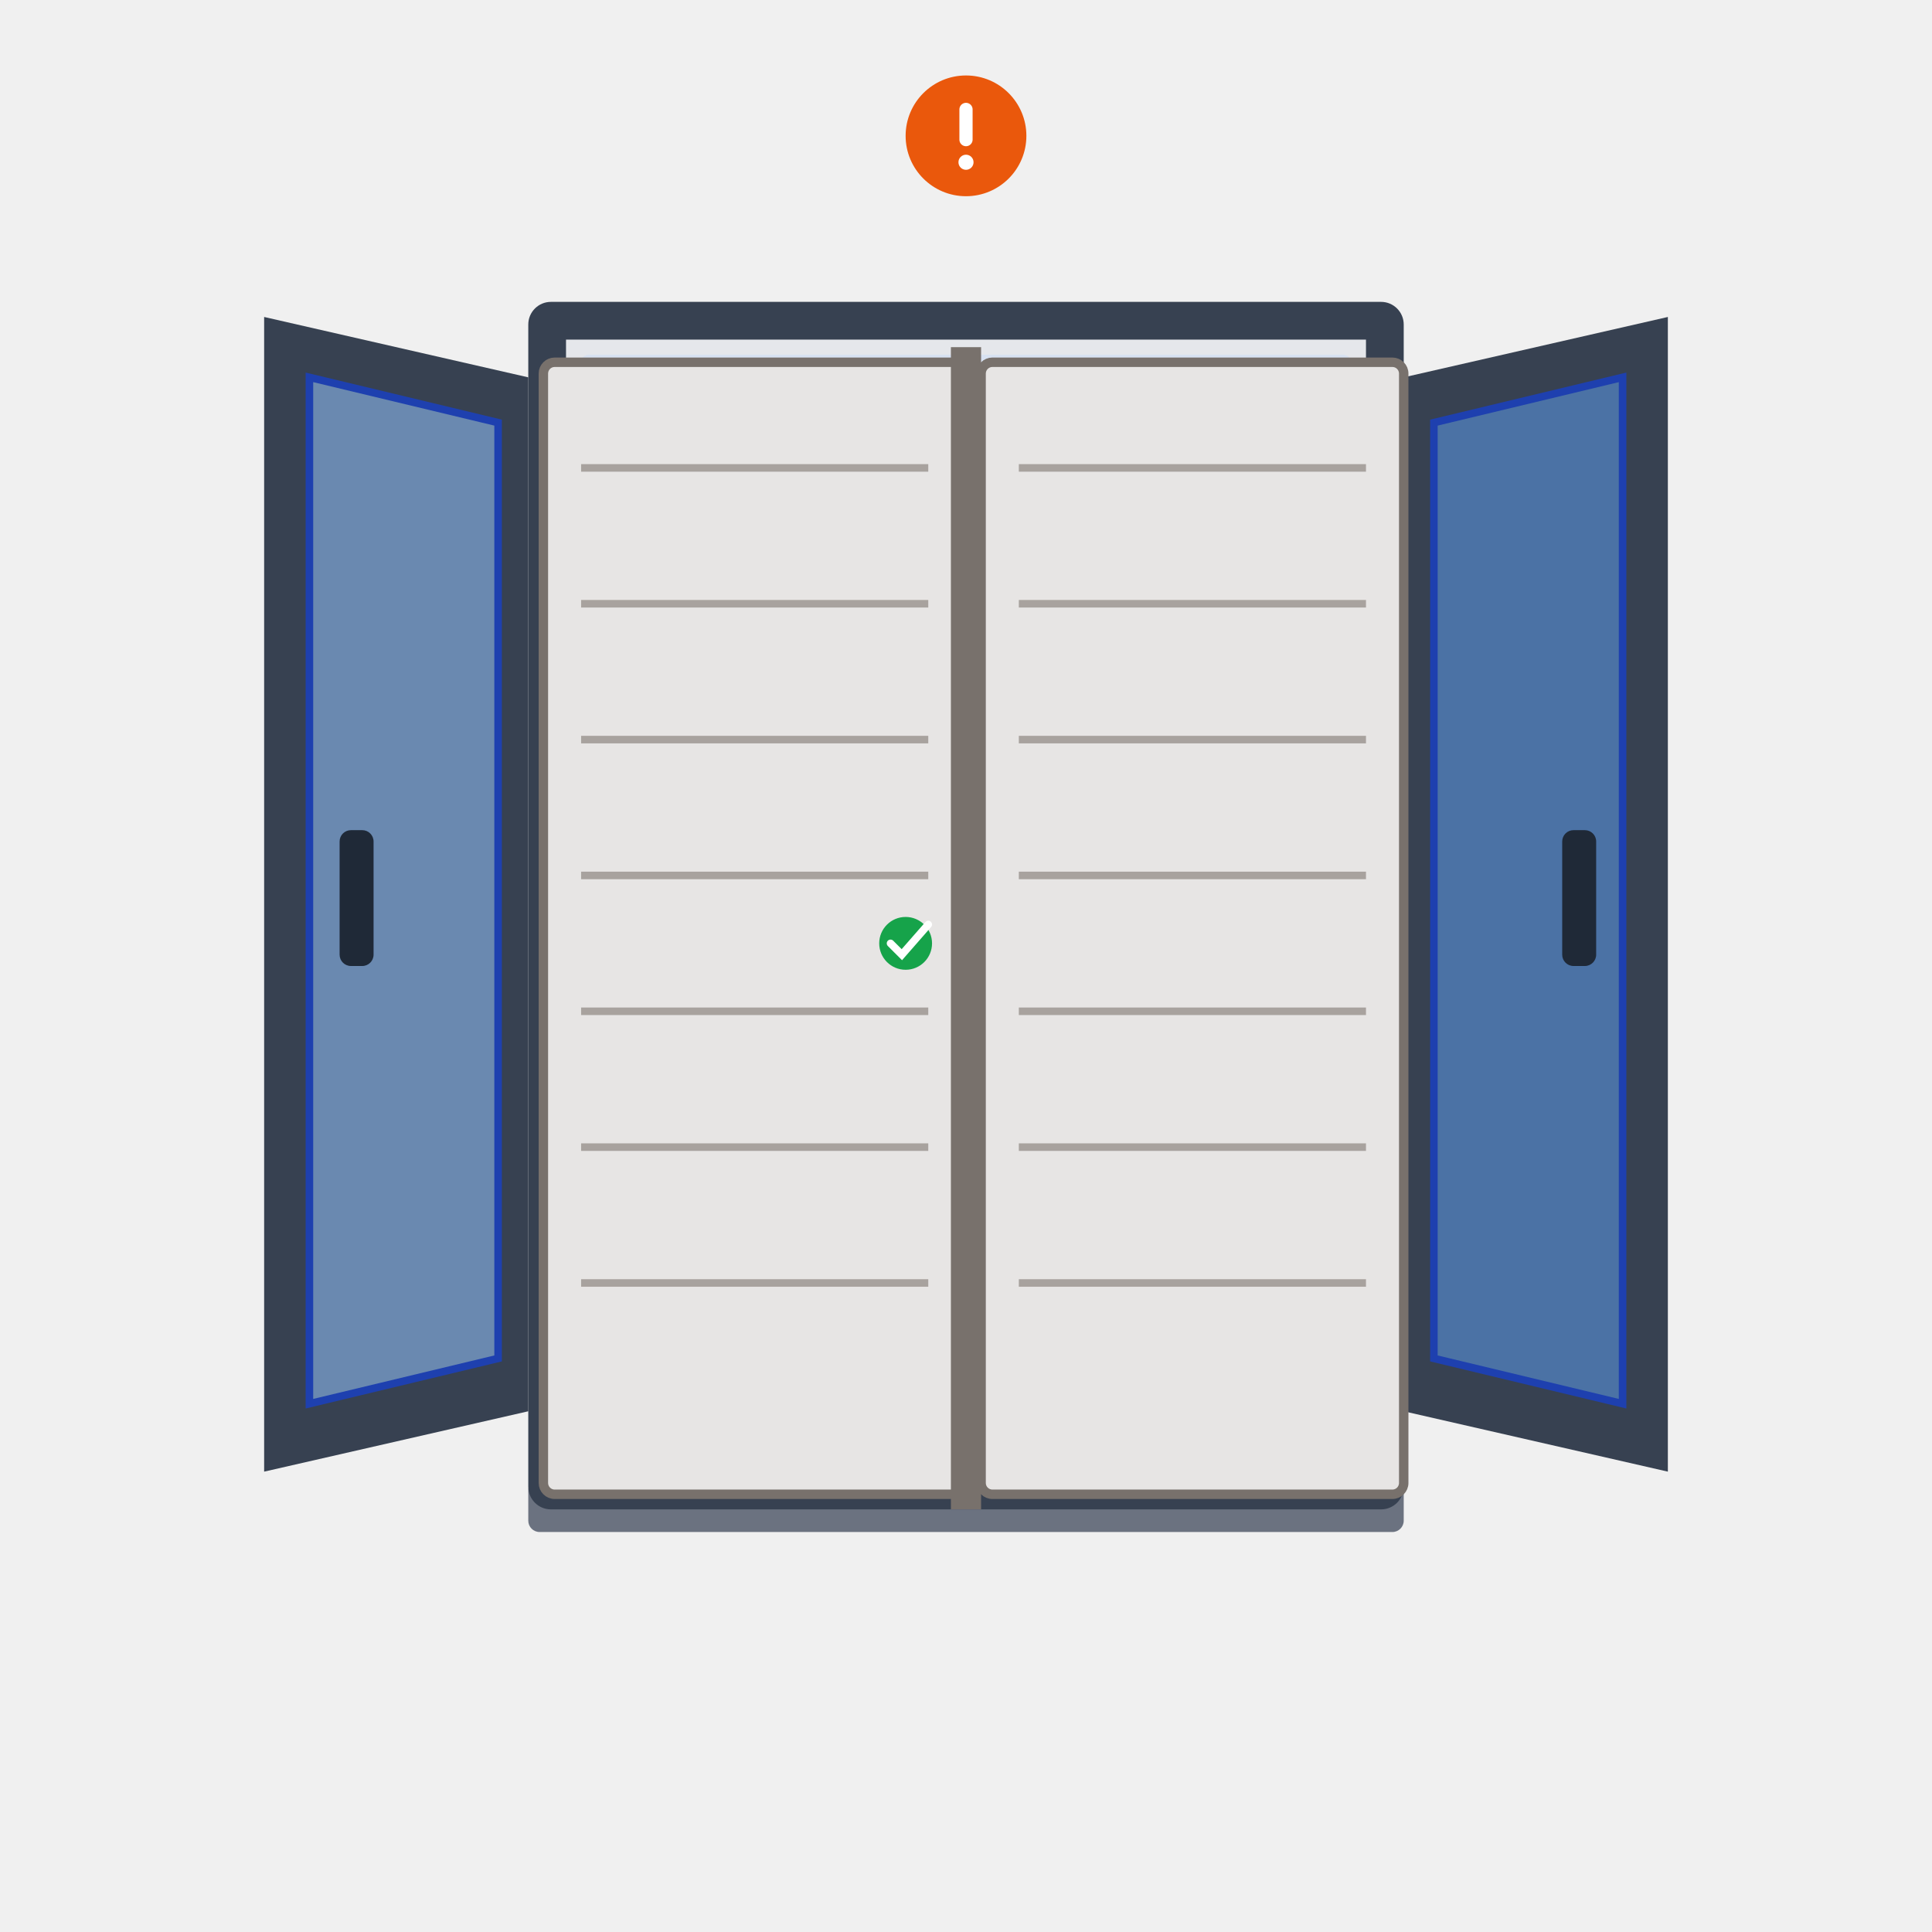
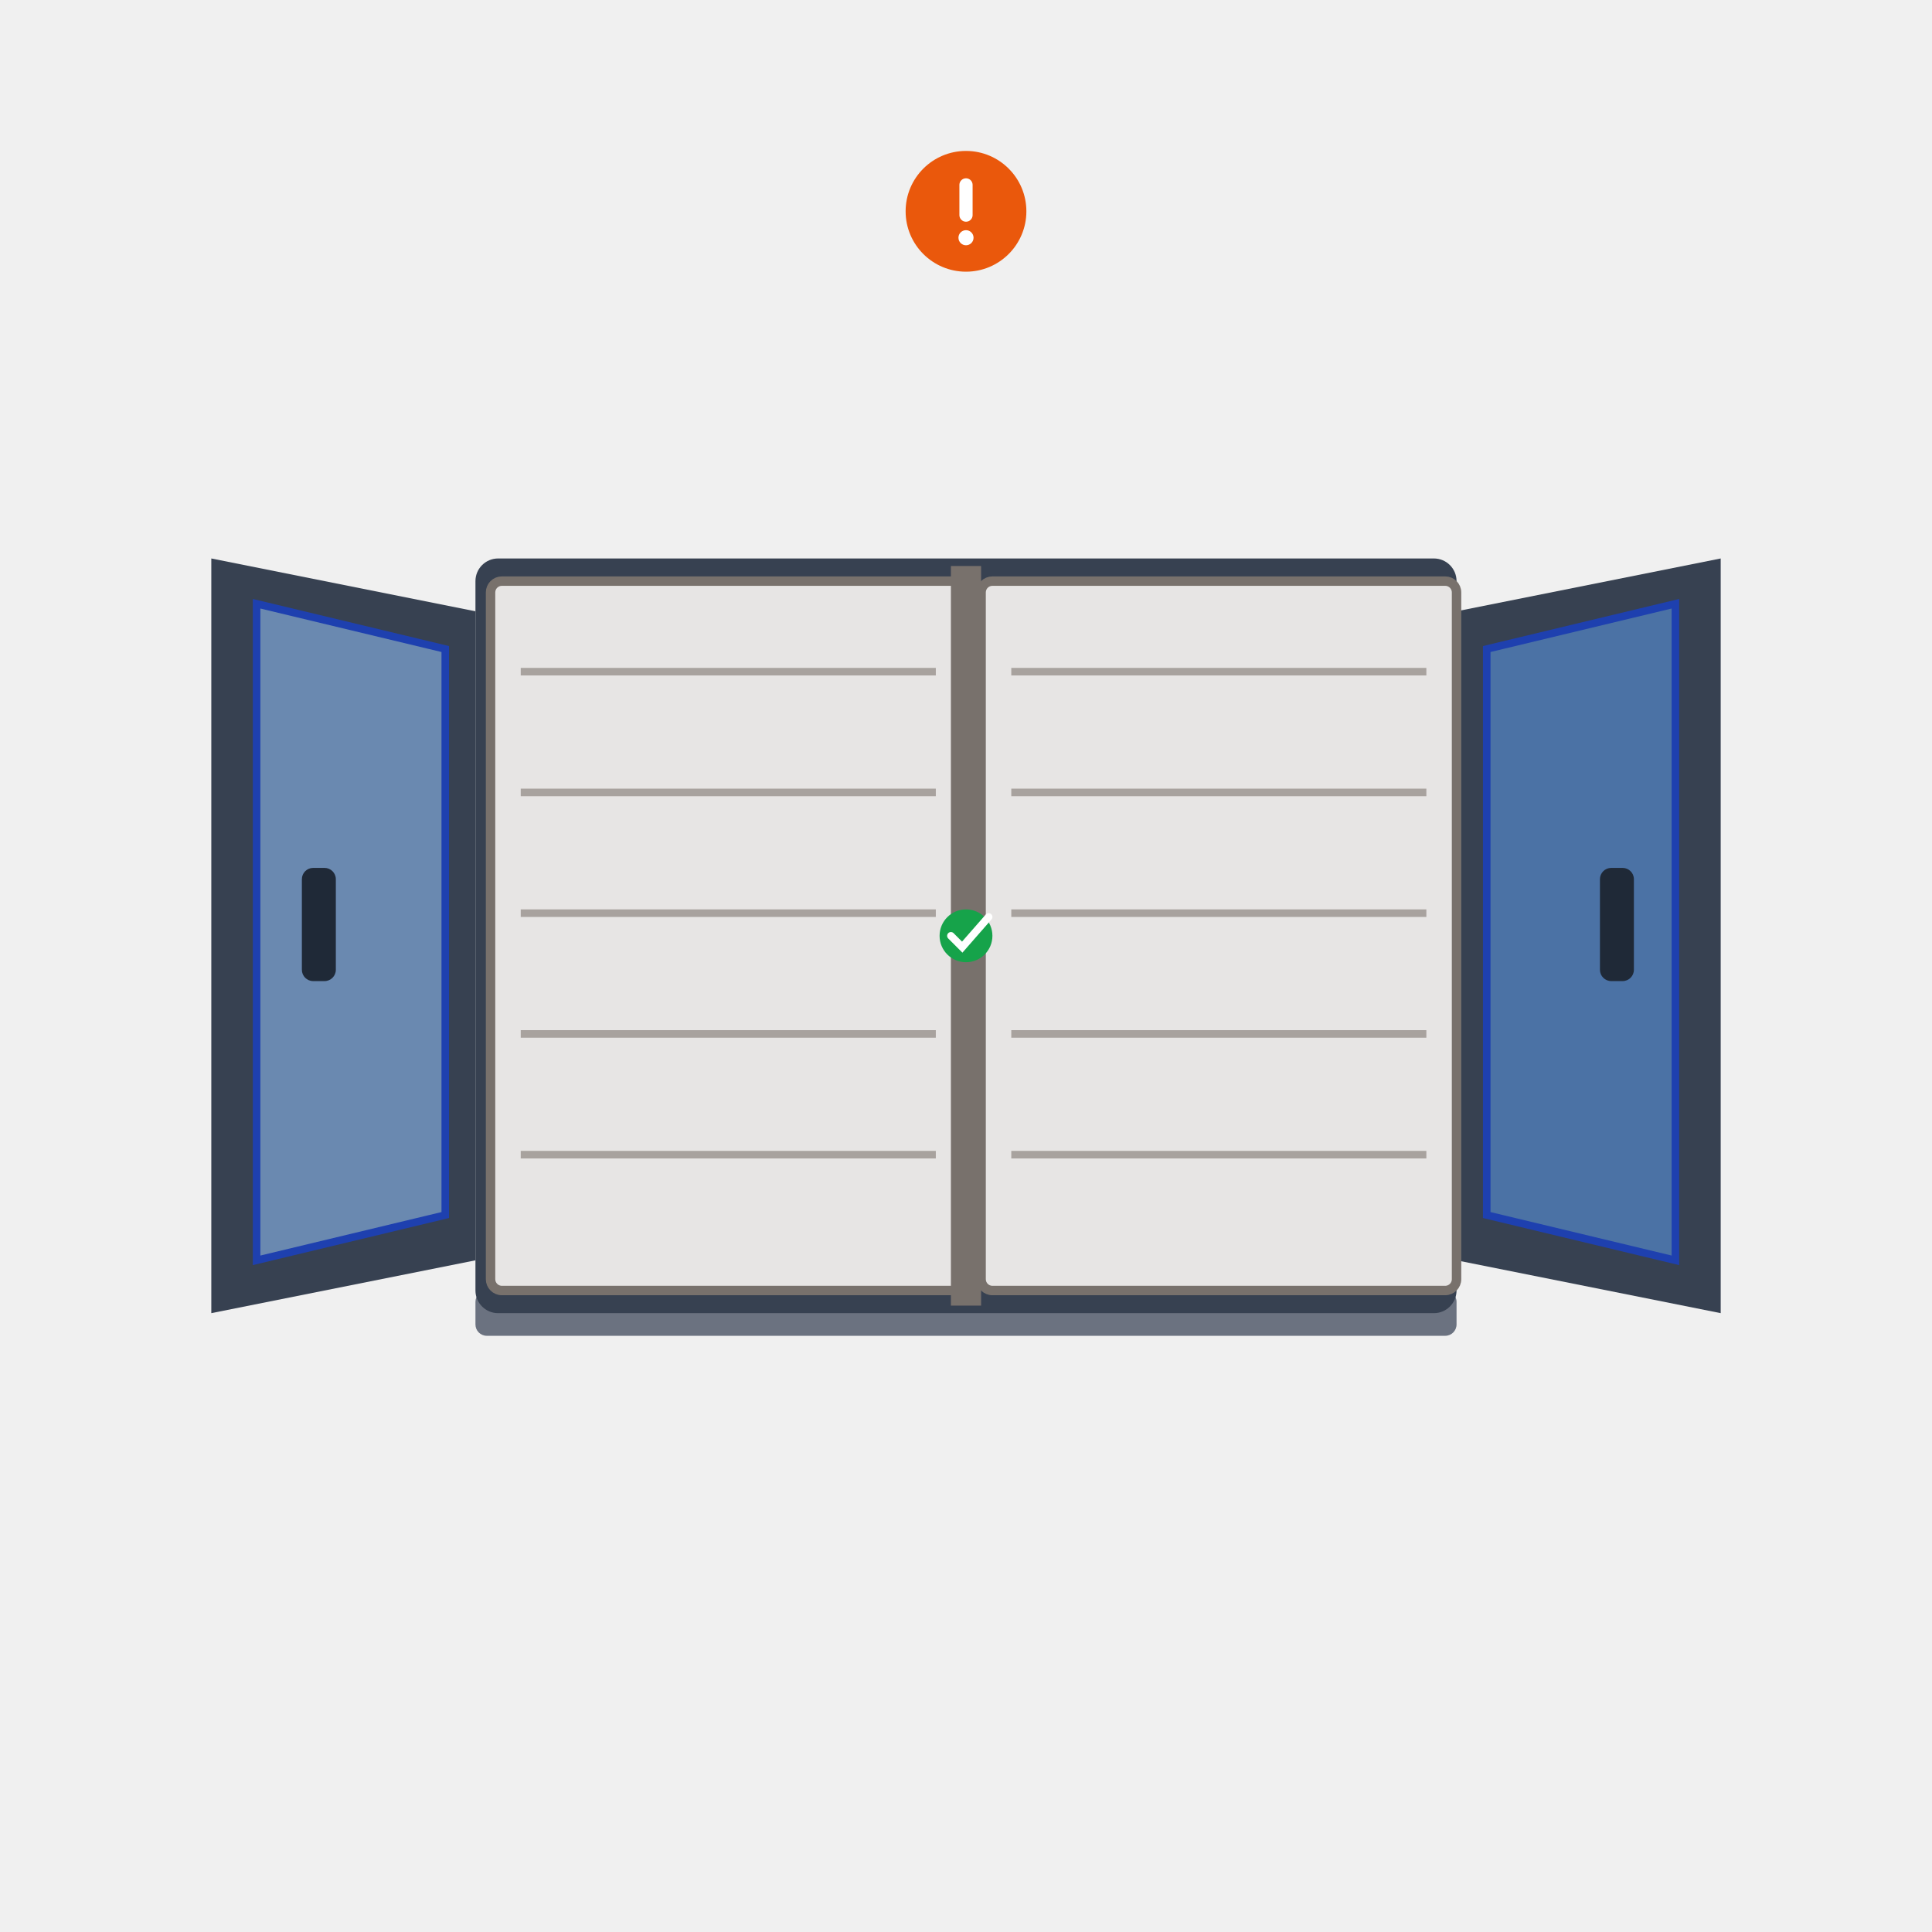
<svg xmlns="http://www.w3.org/2000/svg" viewBox="0 0 512 512" width="512" height="512">
-   <rect x="140" y="392" width="232" height="14" rx="3" fill="#6b7280" />
-   <rect x="140" y="80" width="232" height="320" rx="6" fill="#374151" />
-   <rect x="150" y="90" width="212" height="300" fill="#e5e7eb" />
-   <rect x="154" y="94" width="204" height="292" rx="2" fill="#bfdbfe" fill-opacity="0.35" />
-   <polygon points="140,100 70,84 70,390 140,374" fill="#374151" />
-   <polygon points="132,112 82,100 82,372 132,360" fill="#93c5fd" fill-opacity="0.55" stroke="#1e40af" stroke-width="2" />
-   <polygon points="372,100 442,84 442,390 372,374" fill="#374151" />
-   <polygon points="380,112 430,100 430,372 380,360" fill="#60a5fa" fill-opacity="0.5" stroke="#1e40af" stroke-width="2" />
-   <rect x="90" y="220" width="9" height="36" rx="3" fill="#1f2937" />
-   <rect x="414" y="220" width="9" height="36" rx="3" fill="#1f2937" />
-   <rect x="144" y="96" width="112" height="300" rx="3" fill="#e7e5e4" stroke="#78716c" stroke-width="2.5" />
-   <line x1="154" y1="124" x2="246" y2="124" stroke="#a8a29e" stroke-width="2" />
-   <line x1="154" y1="160" x2="246" y2="160" stroke="#a8a29e" stroke-width="2" />
-   <line x1="154" y1="196" x2="246" y2="196" stroke="#a8a29e" stroke-width="2" />
-   <line x1="154" y1="232" x2="246" y2="232" stroke="#a8a29e" stroke-width="2" />
-   <line x1="154" y1="268" x2="246" y2="268" stroke="#a8a29e" stroke-width="2" />
-   <line x1="154" y1="304" x2="246" y2="304" stroke="#a8a29e" stroke-width="2" />
-   <line x1="154" y1="340" x2="246" y2="340" stroke="#a8a29e" stroke-width="2" />
-   <rect x="260" y="96" width="112" height="300" rx="3" fill="#e7e5e4" stroke="#78716c" stroke-width="2.5" />
-   <line x1="270" y1="124" x2="362" y2="124" stroke="#a8a29e" stroke-width="2" />
-   <line x1="270" y1="160" x2="362" y2="160" stroke="#a8a29e" stroke-width="2" />
-   <line x1="270" y1="196" x2="362" y2="196" stroke="#a8a29e" stroke-width="2" />
-   <line x1="270" y1="232" x2="362" y2="232" stroke="#a8a29e" stroke-width="2" />
-   <line x1="270" y1="268" x2="362" y2="268" stroke="#a8a29e" stroke-width="2" />
-   <line x1="270" y1="304" x2="362" y2="304" stroke="#a8a29e" stroke-width="2" />
-   <line x1="270" y1="340" x2="362" y2="340" stroke="#a8a29e" stroke-width="2" />
-   <rect x="252" y="92" width="8" height="308" fill="#78716c" />
-   <circle cx="240" cy="250" r="7" fill="#16a34a" />
-   <path d="M236 250l3 3 7-8" fill="none" stroke="#fff" stroke-width="2" stroke-linecap="round" />
-   <circle cx="256" cy="36" r="16" fill="#ea580c" />
-   <path d="M256 29v8" fill="none" stroke="#fff" stroke-width="3.5" stroke-linecap="round" />
-   <circle cx="256" cy="43" r="2" fill="#fff" />
+   <rect x="126" y="342" width="260" height="12" rx="3" fill="#6b7280" />
+   <rect x="126" y="148" width="260" height="200" rx="6" fill="#374151" />
+   <rect x="136" y="158" width="240" height="180" fill="#e5e7eb" />
+   <rect x="140" y="162" width="232" height="172" rx="2" fill="#bfdbfe" fill-opacity="0.35" />
+   <rect x="140" y="240" width="232" height="8" fill="#4b5563" fill-opacity="0.45" />
+   <polygon points="126,162 56,148 56,348 126,334" fill="#374151" />
+   <polygon points="118,172 68,160 68,334 118,322" fill="#93c5fd" fill-opacity="0.55" stroke="#1e40af" stroke-width="2" />
+   <polygon points="386,162 456,148 456,348 386,334" fill="#374151" />
+   <polygon points="394,172 444,160 444,334 394,322" fill="#60a5fa" fill-opacity="0.5" stroke="#1e40af" stroke-width="2" />
+   <rect x="80" y="230" width="9" height="30" rx="3" fill="#1f2937" />
+   <rect x="424" y="230" width="9" height="30" rx="3" fill="#1f2937" />
+   <rect x="130" y="154" width="126" height="188" rx="3" fill="#e7e5e4" stroke="#78716c" stroke-width="2.5" />
+   <line x1="138" y1="178" x2="248" y2="178" stroke="#a8a29e" stroke-width="2" />
+   <line x1="138" y1="210" x2="248" y2="210" stroke="#a8a29e" stroke-width="2" />
+   <line x1="138" y1="242" x2="248" y2="242" stroke="#a8a29e" stroke-width="2" />
+   <line x1="138" y1="274" x2="248" y2="274" stroke="#a8a29e" stroke-width="2" />
+   <line x1="138" y1="306" x2="248" y2="306" stroke="#a8a29e" stroke-width="2" />
+   <rect x="260" y="154" width="126" height="188" rx="3" fill="#e7e5e4" stroke="#78716c" stroke-width="2.5" />
+   <line x1="268" y1="178" x2="378" y2="178" stroke="#a8a29e" stroke-width="2" />
+   <line x1="268" y1="210" x2="378" y2="210" stroke="#a8a29e" stroke-width="2" />
+   <line x1="268" y1="242" x2="378" y2="242" stroke="#a8a29e" stroke-width="2" />
+   <line x1="268" y1="274" x2="378" y2="274" stroke="#a8a29e" stroke-width="2" />
+   <line x1="268" y1="306" x2="378" y2="306" stroke="#a8a29e" stroke-width="2" />
+   <rect x="252" y="150" width="8" height="196" fill="#78716c" />
+   <circle cx="256" cy="248" r="7" fill="#16a34a" />
+   <path d="M252 248l3 3 7-8" fill="none" stroke="#fff" stroke-width="2" stroke-linecap="round" />
+   <circle cx="256" cy="56" r="16" fill="#ea580c" />
+   <path d="M256 49v8" fill="none" stroke="#fff" stroke-width="3.5" stroke-linecap="round" />
+   <circle cx="256" cy="63" r="2" fill="#fff" />
</svg>
